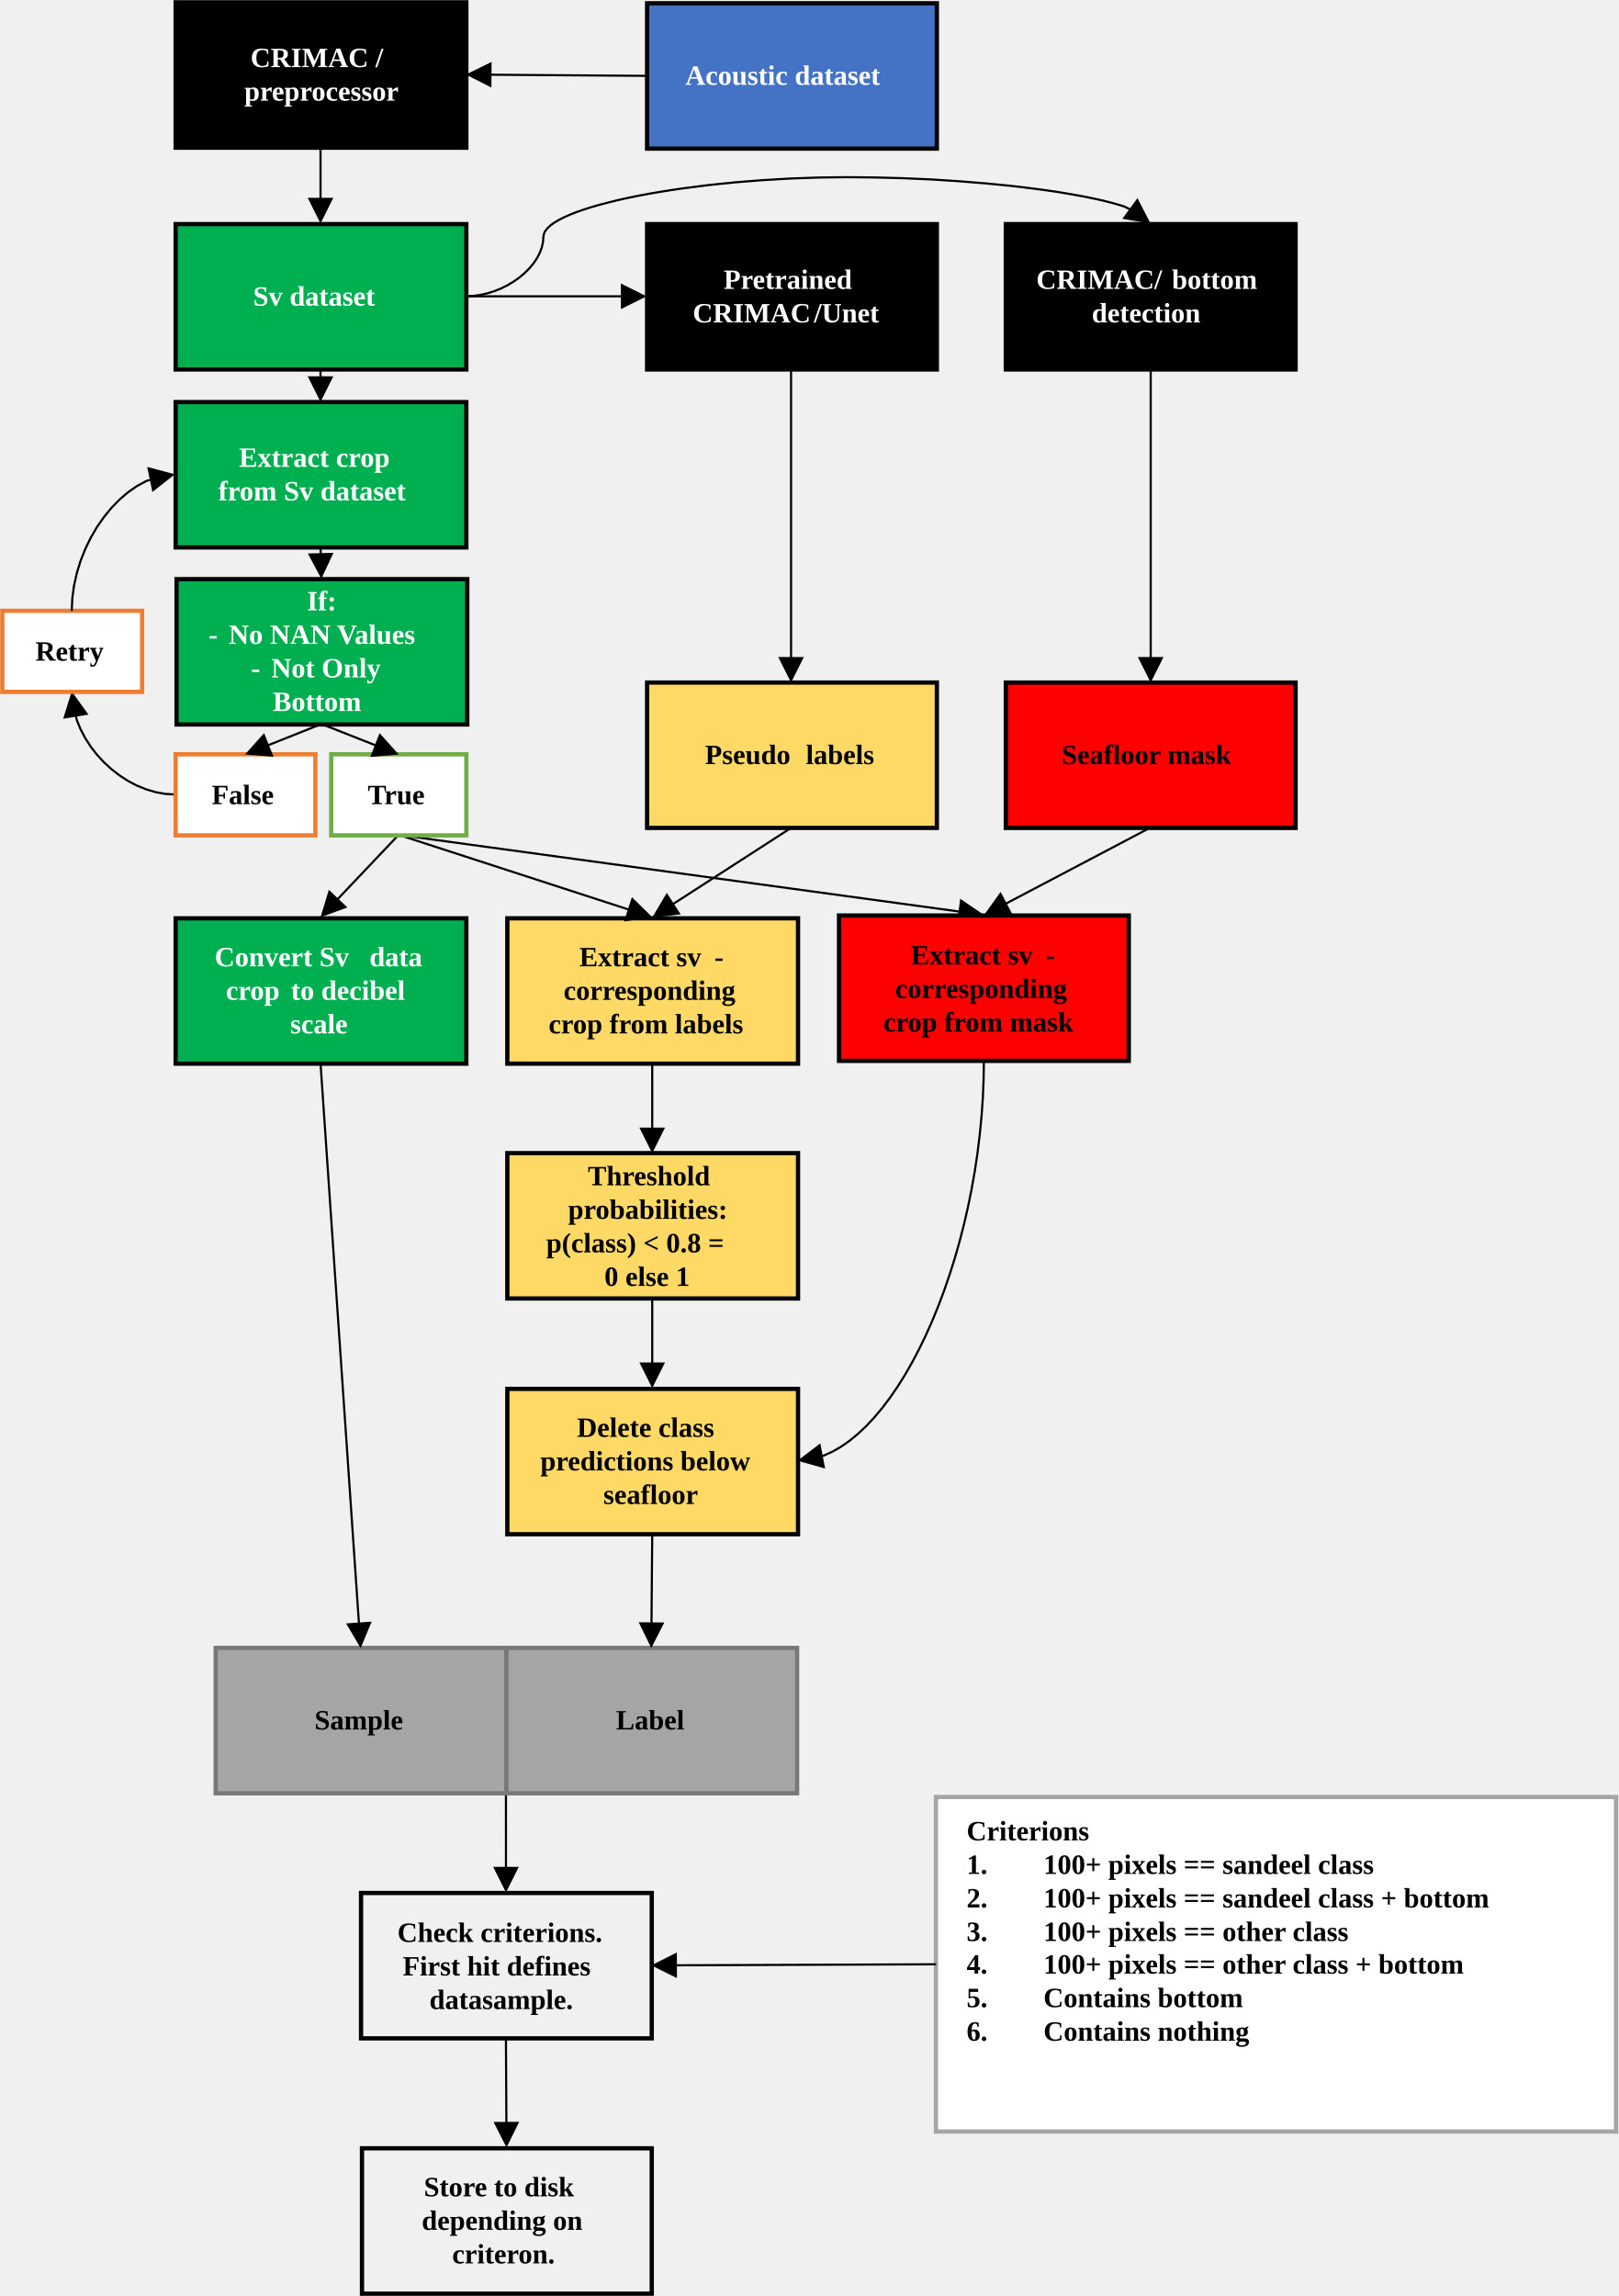
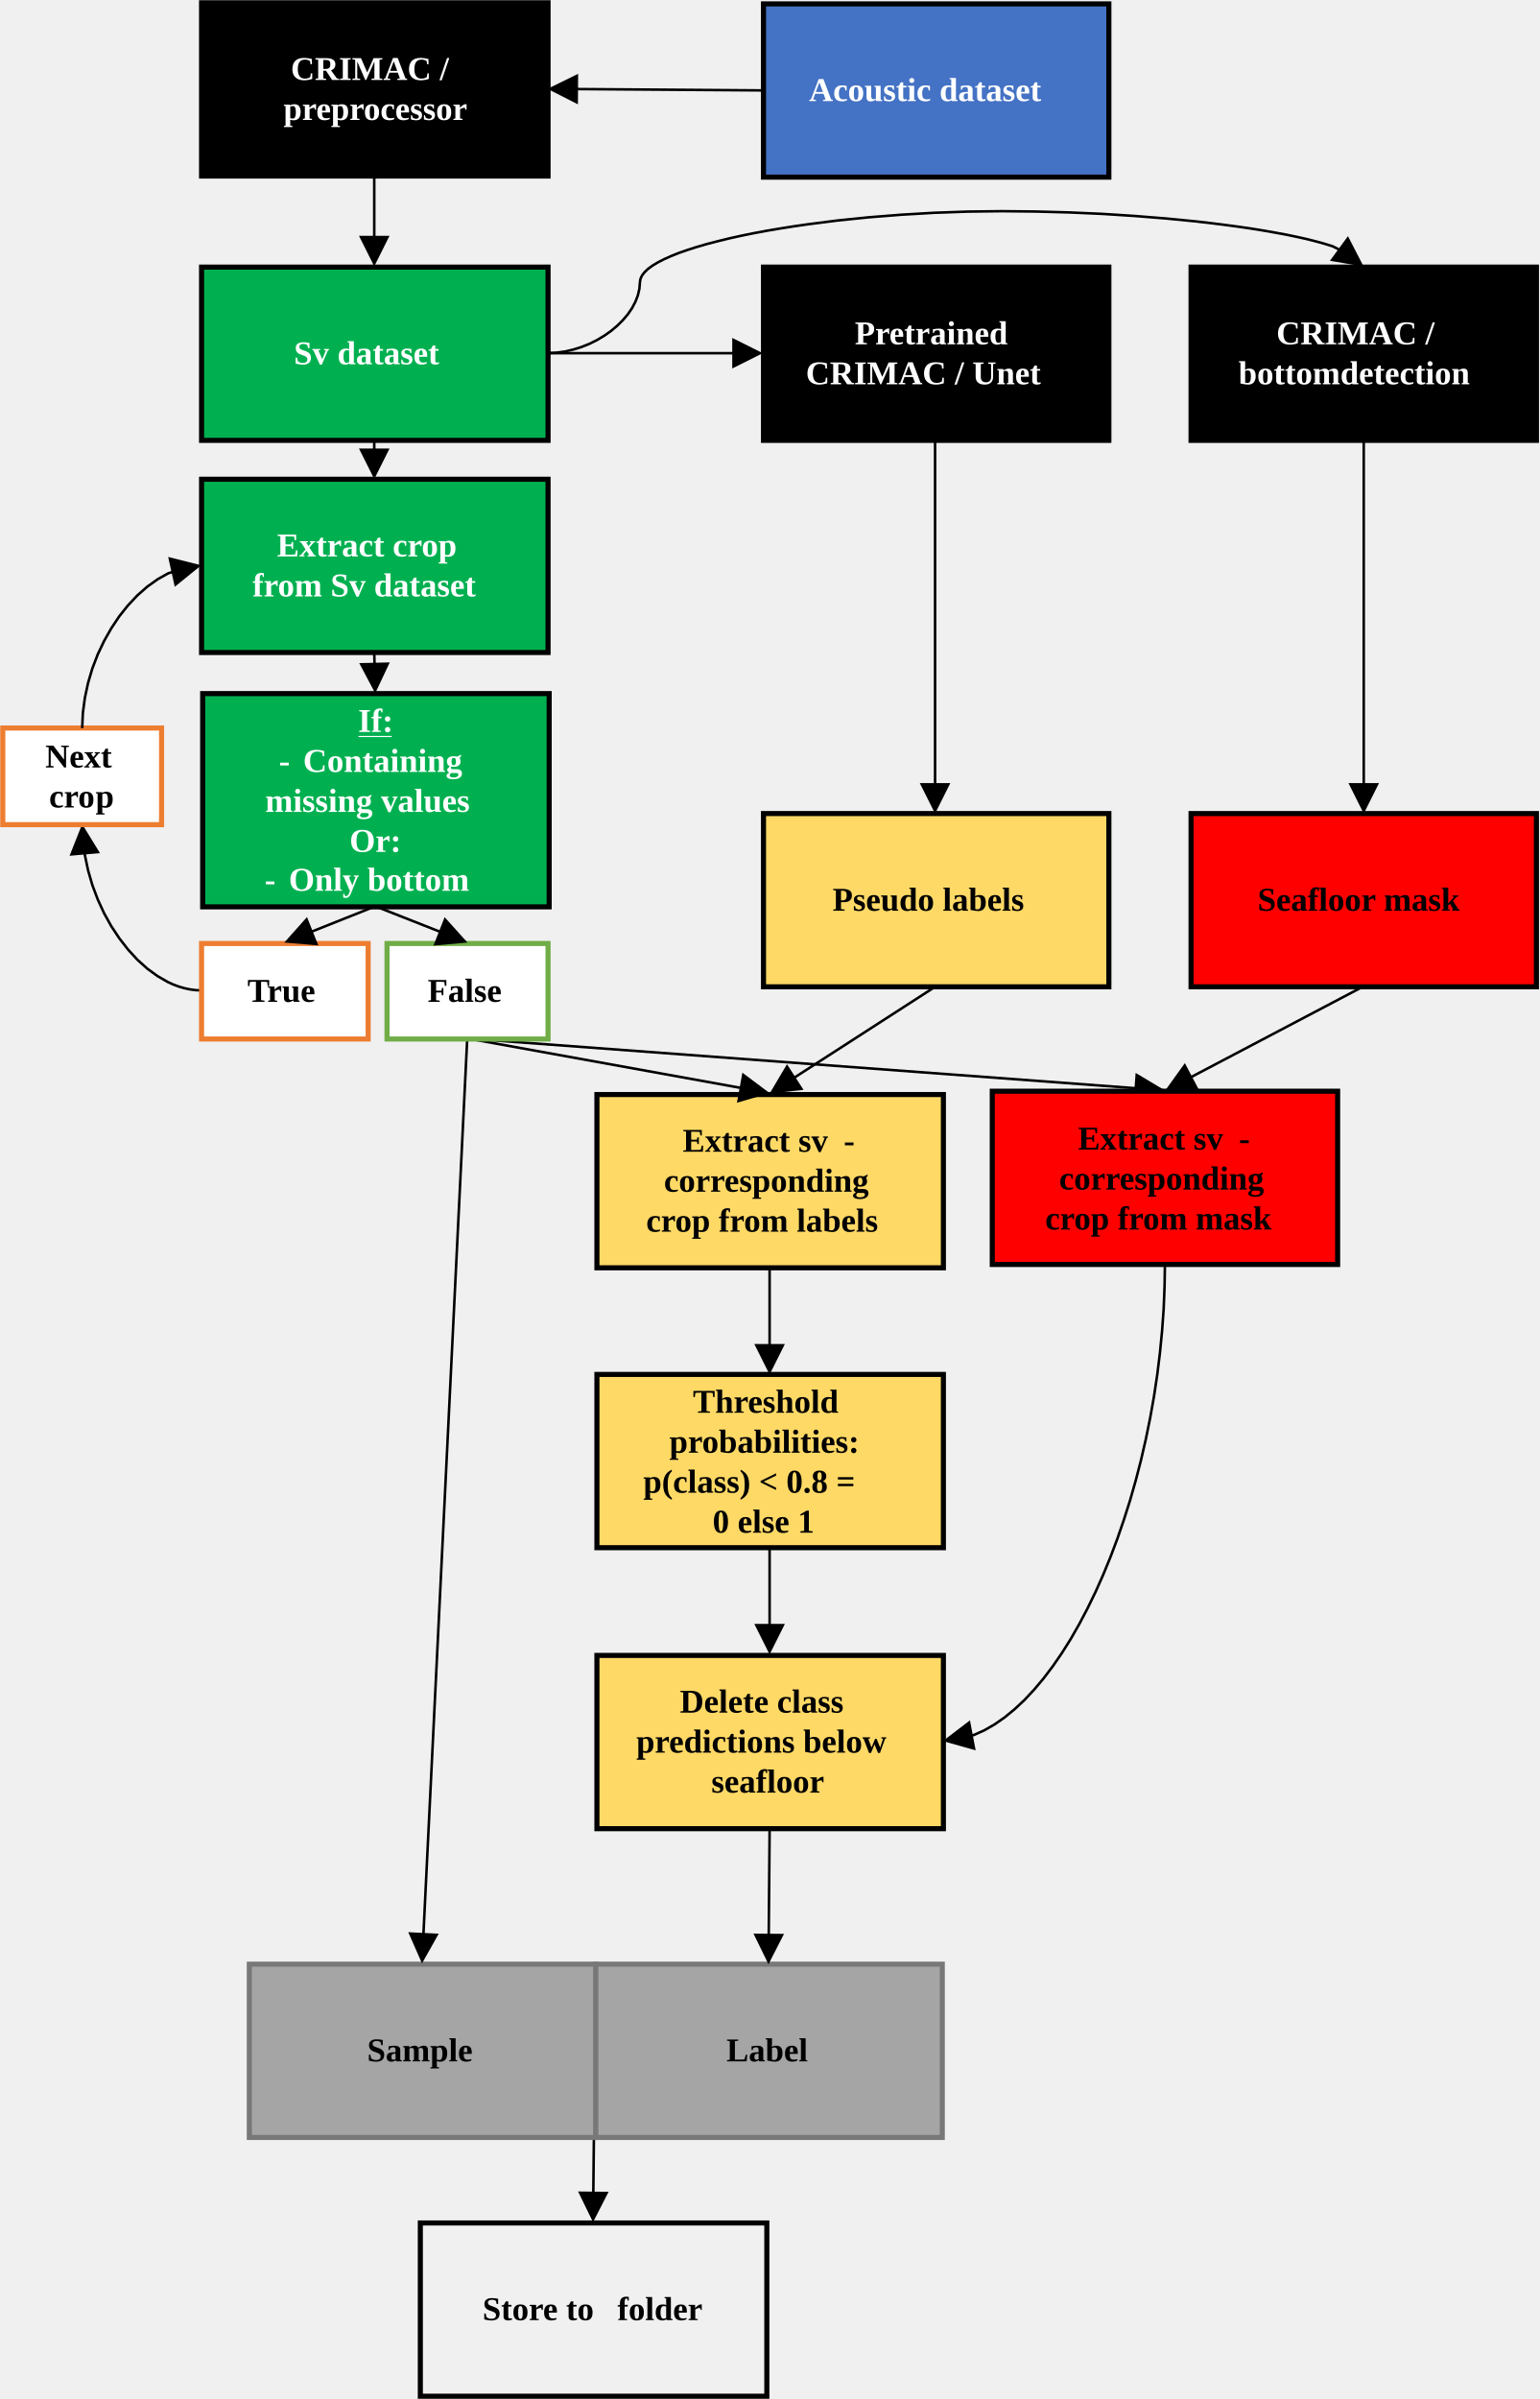
- <svg xmlns="http://www.w3.org/2000/svg" width="1737" height="2464" overflow="hidden">
+ <svg xmlns="http://www.w3.org/2000/svg" width="1386" height="2160" overflow="hidden">
  <defs>
    <clipPath id="clip0">
-       <rect x="1077" y="4" width="1737" height="2464" />
+       <rect x="1084" y="4" width="1386" height="2160" />
    </clipPath>
  </defs>
-   <g clip-path="url(#clip0)" transform="translate(-1077 -4)">
-     <path d="M1621.15 1850 1621.19 2012.07 1618.9 2012.07 1618.85 1850ZM1633.8 2007.48 1620.05 2034.98 1606.3 2007.49Z" />
+   <g clip-path="url(#clip0)" transform="translate(-1084 -4)">
+     <path d="M1.146-0.012 2.502 131.858 0.211 131.882-1.146 0.012ZM15.059 127.145 1.592 154.785-12.44 127.428Z" transform="matrix(-1 0 0 1 1619.59 1850)" />
    <rect x="1265.5" y="435.5" width="312" height="156" stroke="#000000" stroke-width="4.583" stroke-miterlimit="8" fill="#00B050" />
    <text fill="#FFFFFF" font-family="LM Roman 10,LM Roman 10_MSFontService,sans-serif" font-weight="700" font-size="30" transform="matrix(1 0 0 1 1333.43 505)">Extract crop <tspan font-size="30" x="-22.069" y="36">from Sv dataset</tspan>
    </text>
-     <path d="M1422.15 590.971 1422.43 602.178 1420.14 602.236 1419.85 591.029ZM1434.91 597.279 1421.86 625.116 1407.42 597.972Z" />
-     <rect x="1266.5" y="625.5" width="312" height="156" stroke="#000000" stroke-width="4.583" stroke-miterlimit="8" fill="#00B050" />
-     <text fill="#FFFFFF" font-family="LM Roman 10,LM Roman 10_MSFontService,sans-serif" font-weight="700" font-size="30" transform="matrix(1 0 0 1 1406.47 659)">If:<tspan font-size="30" x="-105.715" y="36">-</tspan>
-       <tspan font-size="30" x="-83.944" y="36">No NAN Values</tspan>
-       <tspan font-size="30" x="-60.156" y="72">-</tspan>
-       <tspan font-size="30" x="-38.385" y="72">Not Only </tspan>
-       <tspan font-size="30" x="-36.667" y="108">Bottom</tspan>
+     <path d="M1422.15 590.973 1422.48 605.283 1420.19 605.336 1419.85 591.026ZM1434.97 600.41 1421.86 628.22 1407.48 601.045Z" />
+     <rect x="1266.5" y="628.5" width="312" height="192" stroke="#000000" stroke-width="4.583" stroke-miterlimit="8" fill="#00B050" />
+     <text fill="#FFFFFF" font-family="LM Roman 10,LM Roman 10_MSFontService,sans-serif" font-weight="700" font-size="30" transform="matrix(1 0 0 1 1406.46 663)">If:</text>
+     <path d="M1406.76 666.608 1436.76 666.608 1436.76 667.608 1406.76 667.608Z" fill="#FFFFFF" fill-rule="evenodd" />
+     <text fill="#FFFFFF" font-family="LM Roman 10,LM Roman 10_MSFontService,sans-serif" font-weight="700" font-size="30" transform="matrix(1 0 0 1 1335.12 699)">-<tspan font-size="30" x="21.771" y="0">Containing </tspan>
+       <tspan font-size="30" x="-12.306" y="36">missing values</tspan>
+       <tspan font-size="30" x="63.594" y="72">Or:</tspan>
+       <tspan font-size="30" x="-12.879" y="107">-</tspan>
+       <tspan font-size="30" x="8.892" y="107">Only bottom</tspan>
    </text>
-     <path d="M1264.56 857.745 1254.11 857.115 1243.74 855.217 1233.5 852.184 1223.52 848.142 1213.86 843.091 1204.65 837.099 1195.89 830.353 1187.75 822.849 1180.19 814.654 1173.44 805.951 1167.51 796.743 1162.4 787.085 1158.34 777.068 1156.51 768.842 1158.75 768.344 1160.56 776.477 1160.5 776.296 1164.5 786.171 1164.45 786.065 1169.52 795.627 1169.47 795.543 1175.34 804.668 1175.28 804.586 1181.97 813.211 1181.91 813.136 1189.41 821.261 1189.34 821.196 1197.4 828.634 1197.33 828.568 1206.01 835.255 1205.94 835.203 1215.06 841.14 1214.97 841.085 1224.53 846.085 1224.43 846.039 1234.31 850.039 1234.2 850.002 1244.33 853.002 1244.21 852.974 1254.46 854.849 1254.32 854.832 1264.7 855.457ZM1144.8 775.332 1153.94 745.976 1171.94 770.901Z" />
-     <path d="M1505.16 898.865 2110.44 981.628 2110.13 983.899 1504.84 901.135ZM2107.6 968.519 2132.99 985.868 2103.88 995.766Z" />
+     <path d="M1265.13 896.844 1260.07 896.655 1254.91 895.954 1249.83 894.874 1244.81 893.413 1239.8 891.573 1234.83 889.346 1225.17 883.786 1215.82 876.965 1206.86 868.889 1198.42 859.689 1190.55 849.555 1183.25 838.545 1176.71 826.78 1170.99 814.328 1166.08 801.311 1162.18 787.852 1159.28 774.057 1158.81 768.885 1161.1 768.677 1161.56 773.783 1161.54 773.651 1164.42 787.339 1164.39 787.255 1168.27 800.63 1168.24 800.545 1173.12 813.483 1173.09 813.408 1178.77 825.783 1178.73 825.705 1185.23 837.392 1185.19 837.316 1192.44 848.254 1192.39 848.184 1200.2 858.246 1200.14 858.174 1208.51 867.299 1208.44 867.223 1217.31 875.223 1217.22 875.149 1226.47 881.899 1226.37 881.831 1235.93 887.331 1235.83 887.279 1240.7 889.466 1240.63 889.436 1245.56 891.249 1245.49 891.224 1250.43 892.661 1250.34 892.641 1255.34 893.703 1255.26 893.689 1260.32 894.376 1260.21 894.367 1265.21 894.554ZM1146.65 774.531 1157.98 745.949 1174.05 772.163Z" />
+     <path d="M1505.08 937.857 2110.22 982.925 2110.05 985.211 1504.91 940.143ZM2106.59 970.016 2132.99 985.77 2104.54 997.44Z" />
    <rect x="1977.5" y="986.5" width="311" height="156" stroke="#000000" stroke-width="4.583" stroke-miterlimit="8" fill="#FF0000" />
    <text font-family="LM Roman 10,LM Roman 10_MSFontService,sans-serif" font-weight="700" font-size="30" transform="matrix(1 0 0 1 2054.63 1039)">Extract sv<tspan font-size="30" x="144.948" y="0">-</tspan>
      <tspan font-size="30" x="-16.889" y="36">corresponding </tspan>
      <tspan font-size="30" x="-29.494" y="72">crop from mask</tspan>
-     </text>
-     <path d="M0.831-0.788 68.846 70.926 67.183 72.503-0.831 0.788ZM74.837 58.926 83.785 88.342 54.884 77.85Z" transform="matrix(-1 0 0 1 1504.78 900)" />
-     <rect x="1265.5" y="989.5" width="312" height="156" stroke="#000000" stroke-width="4.583" stroke-miterlimit="8" fill="#00B050" />
-     <text fill="#FFFFFF" font-family="LM Roman 10,LM Roman 10_MSFontService,sans-serif" font-weight="700" font-size="30" transform="matrix(1 0 0 1 1307.35 1041)">Convert Sv <tspan font-size="30" x="166.146" y="0">data </tspan>
-       <tspan font-size="30" x="12.031" y="36">crop </tspan>
-       <tspan font-size="30" x="81.927" y="36">to decibel </tspan>
-       <tspan font-size="30" x="81.079" y="72">scale</tspan>
    </text>
    <rect x="1621.5" y="989.5" width="312" height="156" stroke="#000000" stroke-width="4.583" stroke-miterlimit="8" fill="#FFD966" />
    <text font-family="LM Roman 10,LM Roman 10_MSFontService,sans-serif" font-weight="700" font-size="30" transform="matrix(1 0 0 1 1698.74 1041)">Extract sv<tspan font-size="30" x="144.948" y="0">-</tspan>
      <tspan font-size="30" x="-16.89" y="36">corresponding </tspan>
      <tspan font-size="30" x="-32.931" y="72">crop from labels</tspan>
    </text>
-     <path d="M1505.35 898.91 1755.66 980.175 1754.95 982.355 1504.65 901.09ZM1755.19 966.772 1777.1 988.342 1746.7 992.928Z" />
+     <path d="M1505.2 937.873 1754.76 983.035 1754.35 985.29 1504.8 940.128ZM1752.49 969.816 1777.1 988.244 1747.59 996.877Z" />
    <rect x="1621.5" y="1241.5" width="312" height="156" stroke="#000000" stroke-width="4.583" stroke-miterlimit="8" fill="#FFD966" />
    <text font-family="LM Roman 10,LM Roman 10_MSFontService,sans-serif" font-weight="700" font-size="30" transform="matrix(1 0 0 1 1707.92 1276)">Threshold <tspan font-size="30" x="-21.198" y="36">probabilities:</tspan>
      <tspan font-size="30" x="-44.688" y="72">p(class) &lt; 0.8 = </tspan>
      <tspan font-size="30" x="17.761" y="108">0 else 1</tspan>
    </text>
    <path d="M1778.15 1145 1778.15 1218.73 1775.85 1218.73 1775.85 1145ZM1790.75 1214.14 1777 1241.64 1763.25 1214.14Z" />
    <rect x="1621.5" y="1494.5" width="312" height="156" stroke="#000000" stroke-width="4.583" stroke-miterlimit="8" fill="#FFD966" />
    <text font-family="LM Roman 10,LM Roman 10_MSFontService,sans-serif" font-weight="700" font-size="30" transform="matrix(1 0 0 1 1696.19 1546)">Delete class <tspan font-size="30" x="-39.256" y="36">predictions below </tspan>
      <tspan font-size="30" x="28.348" y="72">seafloor</tspan>
    </text>
    <path d="M2134.13 1142.02 2133.81 1162.16 2133 1182.31 2131.56 1202.35 2129.62 1222.25 2127.18 1242.03 2124.24 1261.62 2120.79 1280.96 2116.91 1299.99 2112.59 1318.77 2107.84 1337.11 2102.7 1355.14 2097.13 1372.67 2091.25 1389.76 2084.99 1406.36 2078.41 1422.39 2071.52 1437.86 2064.32 1452.64 2056.86 1466.8 2049.15 1480.28 2041.19 1492.94 2032.97 1504.86 2024.56 1515.96 2015.96 1526.2 2007.23 1535.5 1998.3 1543.86 1989.24 1551.29 1980.09 1557.66 1970.82 1562.96 1961.4 1567.22 1955.73 1568.44 1955.25 1566.2 1960.8 1565 1960.57 1565.08 1969.82 1560.89 1969.73 1560.94 1978.91 1555.69 1978.83 1555.75 1987.89 1549.43 1987.82 1549.49 1996.82 1542.11 1996.76 1542.16 2005.64 1533.85 2005.58 1533.9 2014.27 1524.65 2014.23 1524.7 2022.79 1514.51 2022.76 1514.56 2031.13 1503.5 2031.1 1503.54 2039.29 1491.66 2039.26 1491.7 2047.2 1479.08 2047.17 1479.12 2054.86 1465.68 2054.84 1465.72 2062.28 1451.59 2062.26 1451.62 2069.45 1436.87 2069.43 1436.91 2076.31 1421.47 2076.3 1421.5 2082.86 1405.5 2082.85 1405.53 2089.1 1388.97 2089.09 1389 2094.96 1371.94 2094.95 1371.97 2100.51 1354.47 2100.5 1354.5 2105.63 1336.5 2105.62 1336.52 2110.37 1318.21 2110.36 1318.24 2114.68 1299.49 2114.67 1299.52 2118.55 1280.52 2118.54 1280.55 2121.98 1261.24 2121.97 1261.27 2124.91 1241.7 2124.91 1241.73 2127.34 1221.98 2127.34 1222.01 2129.28 1202.14 2129.28 1202.17 2130.71 1182.17 2130.71 1182.2 2131.52 1162.08 2131.52 1162.11 2131.84 1141.98ZM1962.57 1579.97 1932.98 1571.62 1957.41 1552.96Z" />
    <path d="M1778.15 1397 1778.15 1470.73 1775.85 1470.73 1775.85 1397ZM1790.75 1466.14 1777 1493.64 1763.25 1466.14Z" />
    <rect x="1308.5" y="1772.5" width="312" height="156" stroke="#787878" stroke-width="4.583" stroke-miterlimit="8" fill="#A5A5A5" />
    <text font-family="LM Roman 10,LM Roman 10_MSFontService,sans-serif" font-weight="700" font-size="30" transform="matrix(1 0 0 1 1414.57 1860)">Sample</text>
    <rect x="1620.5" y="1772.5" width="312" height="156" stroke="#787878" stroke-width="4.583" stroke-miterlimit="8" fill="#A5A5A5" />
    <text font-family="LM Roman 10,LM Roman 10_MSFontService,sans-serif" font-weight="700" font-size="30" transform="matrix(1 0 0 1 1738.13 1860)">Label</text>
-     <path d="M1422.14 1144.92 1463.63 1749.73 1461.35 1749.89 1419.86 1145.08ZM1475.89 1744.3 1464.06 1772.68 1448.46 1746.18Z" />
+     <path d="M1.144-0.056 40.753 809.878 38.464 809.989-1.144 0.056ZM53.118 804.686 40.728 832.825 25.651 806.029Z" transform="matrix(-1 0 0 1 1504.73 939)" />
    <path d="M1.146-0.01 1.974 99.655-0.317 99.674-1.146 0.01ZM14.54 94.967 1.019 122.58-12.959 95.196Z" transform="matrix(-1 0 0 1 1777.02 1650)" />
-     <rect x="1464.5" y="2035.5" width="312" height="156" stroke="#000000" stroke-width="4.583" stroke-miterlimit="8" fill="none" />
-     <text font-family="LM Roman 10,LM Roman 10_MSFontService,sans-serif" font-weight="700" font-size="30" transform="matrix(1 0 0 1 1503.5 2088)">Check criterions. <tspan font-size="30" x="5.729" y="36">First hit defines </tspan>
-       <tspan font-size="30" x="34.375" y="72">datasample.</tspan>
+     <rect x="1462.5" y="2005.5" width="312" height="156" stroke="#000000" stroke-width="4.583" stroke-miterlimit="8" fill="none" />
+     <text font-family="LM Roman 10,LM Roman 10_MSFontService,sans-serif" font-weight="700" font-size="30" transform="matrix(1 0 0 1 1518.47 2093)">Store to <tspan font-size="30" x="121.458" y="0">folder</tspan>
    </text>
-     <rect x="1465.5" y="2309.5" width="311" height="156" stroke="#000000" stroke-width="4.583" stroke-miterlimit="8" fill="none" />
-     <text font-family="LM Roman 10,LM Roman 10_MSFontService,sans-serif" font-weight="700" font-size="30" transform="matrix(1 0 0 1 1531.93 2361)">Store to disk <tspan font-size="30" x="-2.292" y="36">depending on </tspan>
-       <tspan font-size="30" x="30.365" y="72">criteron.</tspan>
-     </text>
-     <path d="M1621.15 2190.99 1621.66 2285.74 1619.37 2285.76 1618.85 2191.01ZM1634.24 2281.09 1620.64 2308.67 1606.74 2281.24Z" />
-     <rect x="2081.5" y="1932.5" width="730" height="359" stroke="#A5A5A5" stroke-width="4.583" stroke-miterlimit="8" fill="#FFFFFF" />
-     <text font-family="LM Roman 10,LM Roman 10_MSFontService,sans-serif" font-weight="700" font-size="30" transform="matrix(1 0 0 1 2114.38 1979)">Criterions<tspan font-size="30" x="0" y="36">1.</tspan>
-       <tspan font-size="30" x="82.5" y="36">100+ pixels == sandeel class</tspan>
-       <tspan font-size="30" x="0" y="72">2.</tspan>
-       <tspan font-size="30" x="82.5" y="72">100+ pixels == sandeel class + bottom</tspan>
-       <tspan font-size="30" x="0" y="108">3.</tspan>
-       <tspan font-size="30" x="82.5" y="108">100+ pixels == other class</tspan>
-       <tspan font-size="30" x="0" y="143">4.</tspan>
-       <tspan font-size="30" x="82.5" y="143">100+ pixels == other class + bottom</tspan>
-       <tspan font-size="30" x="0" y="179">5.</tspan>
-       <tspan font-size="30" x="82.5" y="179">Contains bottom</tspan>
-       <tspan font-size="30" x="0" y="215">6.</tspan>
-       <tspan font-size="30" x="82.5" y="215">Contains nothing</tspan>
-     </text>
-     <path d="M0.004-1.146 282.762-0.041 282.753 2.25-0.004 1.146ZM278.228-12.664 305.674 1.194 278.121 14.836Z" transform="matrix(-1 0 0 1 2081.67 2112)" />
    <rect x="1265.5" y="244.5" width="312" height="156" stroke="#000000" stroke-width="4.583" stroke-miterlimit="8" fill="#00B050" />
    <text fill="#FFFFFF" font-family="LM Roman 10,LM Roman 10_MSFontService,sans-serif" font-weight="700" font-size="30" transform="matrix(1 0 0 1 1348.6 332)">Sv dataset  </text>
    <rect x="1771.5" y="244.5" width="311" height="156" stroke="#000000" stroke-width="4.583" stroke-miterlimit="8" />
-     <text fill="#FFFFFF" font-family="LM Roman 10,LM Roman 10_MSFontService,sans-serif" font-weight="700" font-size="30" transform="matrix(1 0 0 1 1853.7 314)">Pretrained <tspan font-size="30" x="-33.229" y="36">CRIMAC</tspan>
-       <tspan font-size="30" x="96.823" y="36">/Unet</tspan>
+     <text fill="#FFFFFF" font-family="LM Roman 10,LM Roman 10_MSFontService,sans-serif" font-weight="700" font-size="30" transform="matrix(1 0 0 1 1853.7 314)">Pretrained <tspan font-size="30" x="-44.115" y="36">CRIMAC / Unet</tspan>
    </text>
    <path d="M1422.15 400 1422.15 412.429 1419.85 412.429 1419.85 400ZM1434.75 407.846 1421 435.346 1407.25 407.846Z" />
    <path d="M1577 320.854 1747.94 320.855 1747.94 323.146 1577 323.146ZM1743.36 308.25 1770.86 322 1743.36 335.75Z" />
    <rect x="1265.5" y="6.5" width="312" height="156" stroke="#000000" stroke-width="4.583" stroke-miterlimit="8" />
    <text fill="#FFFFFF" font-family="LM Roman 10,LM Roman 10_MSFontService,sans-serif" font-weight="700" font-size="30" transform="matrix(1 0 0 1 1345.82 76)">CRIMAC /<tspan font-size="30" x="-6.577" y="36">preprocessor</tspan>
    </text>
    <path d="M1422.15 162 1422.15 220.899 1419.85 220.899 1419.85 162ZM1434.75 216.316 1421 243.816 1407.25 216.316Z" />
    <rect x="1771.5" y="736.5" width="311" height="156" stroke="#000000" stroke-width="4.583" stroke-miterlimit="8" fill="#FFD966" />
-     <text font-family="LM Roman 10,LM Roman 10_MSFontService,sans-serif" font-weight="700" font-size="30" transform="matrix(1 0 0 1 1833.65 824)">Pseudo <tspan font-size="30" x="108.281" y="0">labels</tspan>
-     </text>
+     <text font-family="LM Roman 10,LM Roman 10_MSFontService,sans-serif" font-weight="700" font-size="30" transform="matrix(1 0 0 1 1833.65 824)">Pseudo labels</text>
    <path d="M1927.15 400 1927.15 713.651 1924.85 713.651 1924.85 400ZM1939.75 709.068 1926 736.568 1912.25 709.068Z" />
    <path d="M0.621-0.963 131.149 83.255 129.907 85.181-0.621 0.963ZM134.131 70.18 149.784 96.643 119.222 93.287Z" transform="matrix(-1 0 0 1 1926.78 892)" />
    <rect x="2156.5" y="244.5" width="311" height="156" stroke="#000000" stroke-width="4.583" stroke-miterlimit="8" />
-     <text fill="#FFFFFF" font-family="LM Roman 10,LM Roman 10_MSFontService,sans-serif" font-weight="700" font-size="30" transform="matrix(1 0 0 1 2189.2 314)">CRIMAC/<tspan font-size="30" x="145.521" y="0">bottom</tspan>
-       <tspan font-size="30" x="59.584" y="36">detection</tspan>
+     <text fill="#FFFFFF" font-family="LM Roman 10,LM Roman 10_MSFontService,sans-serif" font-weight="700" font-size="30" transform="matrix(1 0 0 1 2233.32 314)">CRIMAC / <tspan font-size="30" x="-34.1" y="36">bottomdetection</tspan>
    </text>
    <rect x="2156.5" y="736.5" width="311" height="156" stroke="#000000" stroke-width="4.583" stroke-miterlimit="8" fill="#FF0000" />
    <text font-family="LM Roman 10,LM Roman 10_MSFontService,sans-serif" font-weight="700" font-size="30" transform="matrix(1 0 0 1 2216.41 824)">Seafloor mask</text>
    <path d="M2313.15 400 2313.15 713.651 2310.85 713.651 2310.85 400ZM2325.75 709.068 2312 736.568 2298.25 709.068Z" />
    <path d="M0.534-1.014 159.21 82.483 158.143 84.511-0.534 1.014ZM161.023 69.195 178.956 94.169 148.217 93.531Z" transform="matrix(-1 0 0 1 2311.96 892)" />
    <rect x="1771.5" y="7.5" width="311" height="156" stroke="#000000" stroke-width="4.583" stroke-miterlimit="8" fill="#4472C4" />
    <text fill="#FFFFFF" font-family="LM Roman 10,LM Roman 10_MSFontService,sans-serif" font-weight="700" font-size="30" transform="matrix(1 0 0 1 1812.45 95)">Acoustic dataset </text>
    <path d="M1770.85 86.545 1599.91 85.311 1599.92 83.019 1770.87 84.253ZM1604.4 97.948 1577 84 1604.6 70.449Z" />
-     <rect x="1265.5" y="813.5" width="150" height="87" stroke="#ED7D31" stroke-width="4.583" stroke-miterlimit="8" fill="#FFFFFF" />
-     <text font-family="LM Roman 10,LM Roman 10_MSFontService,sans-serif" font-weight="700" font-size="30" transform="matrix(1 0 0 1 1304.22 867)">False</text>
-     <rect x="1432.5" y="813.5" width="145" height="87" stroke="#70AD47" stroke-width="4.583" stroke-miterlimit="8" fill="#FFFFFF" />
-     <text font-family="LM Roman 10,LM Roman 10_MSFontService,sans-serif" font-weight="700" font-size="30" transform="matrix(1 0 0 1 1471.63 867)">True</text>
-     <rect x="1079.5" y="659.5" width="150" height="87" stroke="#ED7D31" stroke-width="4.583" stroke-miterlimit="8" fill="#FFFFFF" />
-     <text font-family="LM Roman 10,LM Roman 10_MSFontService,sans-serif" font-weight="700" font-size="30" transform="matrix(1 0 0 1 1114.98 713)">Retry</text>
-     <path d="M1152.86 659.544 1153.48 645.742 1155.37 632.017 1158.39 618.552 1162.42 605.403 1167.51 592.633 1173.43 580.431 1180.16 568.915 1187.71 558.092 1195.83 548.144 1204.59 539.196 1213.8 531.312 1223.46 524.619 1233.49 519.161 1241.9 516.526 1242.59 518.713 1234.28 521.314 1234.49 521.227 1224.61 526.602 1224.72 526.538 1215.15 533.163 1215.25 533.091 1206.12 540.904 1206.19 540.835 1197.51 549.71 1197.58 549.633 1189.51 559.508 1189.56 559.439 1182.06 570.189 1182.11 570.112 1175.43 581.549 1175.47 581.47 1169.59 593.595 1169.63 593.52 1164.56 606.208 1164.6 606.119 1160.6 619.181 1160.62 619.097 1157.62 632.472 1157.64 632.377 1155.76 646.002 1155.77 645.898 1155.14 659.648ZM1234.97 505.085 1264.69 512.971 1240.55 532.013Z" />
-     <path d="M1422.42 779.934 1484.02 804.187 1483.18 806.319 1421.58 782.066ZM1484.37 790.78 1504.93 813.648 1474.3 816.368Z" />
-     <path d="M0.424-1.064 61.038 23.098 60.19 25.227-0.424 1.064ZM61.448 9.693 81.902 32.648 51.265 35.238Z" transform="matrix(-1 0 0 1 1421.9 781)" />
+     <rect x="1265.5" y="853.5" width="150" height="86" stroke="#ED7D31" stroke-width="4.583" stroke-miterlimit="8" fill="#FFFFFF" />
+     <text font-family="LM Roman 10,LM Roman 10_MSFontService,sans-serif" font-weight="700" font-size="30" transform="matrix(1 0 0 1 1306.8 906)">True</text>
+     <rect x="1432.5" y="853.5" width="145" height="86" stroke="#70AD47" stroke-width="4.583" stroke-miterlimit="8" fill="#FFFFFF" />
+     <text font-family="LM Roman 10,LM Roman 10_MSFontService,sans-serif" font-weight="700" font-size="30" transform="matrix(1 0 0 1 1469.05 906)">False</text>
+     <rect x="1086.5" y="659.5" width="143" height="87" stroke="#ED7D31" stroke-width="4.583" stroke-miterlimit="8" fill="#FFFFFF" />
+     <text font-family="LM Roman 10,LM Roman 10_MSFontService,sans-serif" font-weight="700" font-size="30" transform="matrix(1 0 0 1 1124.74 695)">Next<tspan font-size="30" x="3.438" y="36">cro</tspan>
+       <tspan font-size="30" x="45.26" y="36">p</tspan>
+     </text>
+     <path d="M1156.86 659.544 1157.48 645.744 1159.31 632.025 1162.2 618.562 1166.1 605.414 1171.01 592.644 1176.8 580.442 1183.34 568.931 1190.57 558.107 1198.51 548.157 1206.95 539.208 1215.91 531.323 1225.26 524.628 1234.98 519.163 1242.53 516.812 1243.21 519 1235.78 521.315 1236 521.22 1226.44 526.595 1226.54 526.527 1217.29 533.152 1217.38 533.081 1208.51 540.893 1208.58 540.82 1200.21 549.695 1200.27 549.623 1192.4 559.498 1192.45 559.42 1185.27 570.17 1185.31 570.099 1178.81 581.537 1178.85 581.462 1173.1 593.587 1173.13 593.507 1168.26 606.194 1168.29 606.109 1164.41 619.172 1164.43 619.087 1161.56 632.462 1161.57 632.372 1159.76 645.997 1159.77 645.898 1159.14 659.648ZM1235.43 505.466 1265.25 512.971 1241.36 532.321Z" />
+     <path d="M1422.42 818.934 1484.02 843.187 1483.18 845.319 1421.58 821.066ZM1484.37 829.78 1504.93 852.648 1474.3 855.368Z" />
+     <path d="M0.424-1.064 61.038 23.098 60.19 25.227-0.424 1.064ZM61.448 9.693 81.902 32.648 51.265 35.238Z" transform="matrix(-1 0 0 1 1421.9 820)" />
    <path d="M0.055-1.145 7.919-0.767 15.707 0.309 23.424 2.08 30.946 4.419 38.22 7.329 45.175 10.807 51.749 14.726 57.95 19.092 63.586 23.84 68.717 28.909 73.225 34.242 77.108 39.907 80.169 45.712 82.473 51.662 83.885 57.76 84.392 63.842 84.38 63.749 84.88 66.749 84.792 66.46 86.167 69.46 86.025 69.229 88.338 72.166 88.231 72.048 91.356 75.048 91.241 74.951 95.241 77.889 95.15 77.829 99.963 80.704 99.901 80.67 105.464 83.545 105.404 83.516 111.716 86.328 111.677 86.312 118.677 89.124 118.625 89.105 126.375 91.792 126.35 91.784 134.725 94.472 134.696 94.463 143.696 97.088 143.663 97.079 153.288 99.579 153.275 99.575 163.4 102.075 163.374 102.069 174.061 104.444 174.043 104.44 185.293 106.753 185.273 106.749 196.961 108.936 196.942 108.933 209.067 110.995 209.055 110.993 221.618 112.993 221.602 112.991 234.539 114.866 234.52 114.863 261.458 118.301 261.429 118.298 289.554 121.173 289.528 121.17 318.591 123.483 318.567 123.481 348.317 125.231 348.29 125.23 378.603 126.292 378.577 126.292 409.077 126.667 409.051 126.667 439.551 126.354 439.532 126.355 469.782 125.542 469.762 125.543 499.575 124.23 499.551 124.232 528.614 122.357 528.596 122.358 556.721 120.108 556.701 120.11 583.639 117.485 583.618 117.487 596.556 115.987 596.546 115.988 609.109 114.425 609.098 114.427 621.223 112.802 621.211 112.803 632.899 111.116 632.879 111.119 644.067 109.306 644.052 109.309 654.74 107.434 654.73 107.436 664.918 105.561 664.892 105.566 674.517 103.566 674.501 103.569 683.501 101.569 683.468 101.577 691.843 99.452 691.82 99.458 699.507 97.333 699.474 97.343 706.536 95.156 706.366 95.224 715.87 90.505 716.889 92.558 707.302 97.317 700.135 99.537 692.419 101.67 684.015 103.802 674.991 105.808 665.345 107.812 655.14 109.69 644.441 111.567 633.236 113.383 621.533 115.072 609.397 116.699 596.824 118.263 583.872 119.764 556.914 122.391 528.77 124.643 499.687 126.519 469.853 127.833 439.584 128.646 409.061 128.958 378.535 128.583 348.196 127.52 318.421 125.768 289.334 123.454 261.182 120.576 234.22 117.135 221.265 115.258 208.689 113.256 196.549 111.191 184.842 108.999 173.573 106.683 162.863 104.303 152.719 101.798 143.07 99.292 134.039 96.658 125.637 93.962 117.848 91.261 110.803 88.43 104.441 85.596 98.818 82.689 93.928 79.768 89.823 76.754 86.587 73.646 84.14 70.539 82.645 67.276 82.112 64.079 81.608 58.033 81.634 58.196 80.259 52.258 80.306 52.414 78.056 46.601 78.112 46.722 75.112 41.035 75.18 41.148 71.367 35.585 71.437 35.677 67 30.427 67.07 30.503 62.007 25.503 62.074 25.564 56.512 20.876 56.59 20.937 50.465 16.624 50.538 16.672 44.038 12.797 44.113 12.837 37.238 9.4 37.324 9.439 30.137 6.564 30.222 6.594 22.785 4.282 22.869 4.304 15.244 2.554 15.343 2.573 7.656 1.51 7.758 1.52-0.055 1.145ZM704.562 83.141 734.875 78 720.8 105.335Z" transform="matrix(1 0 0 -1 1577 321.953)" />
  </g>
</svg>
